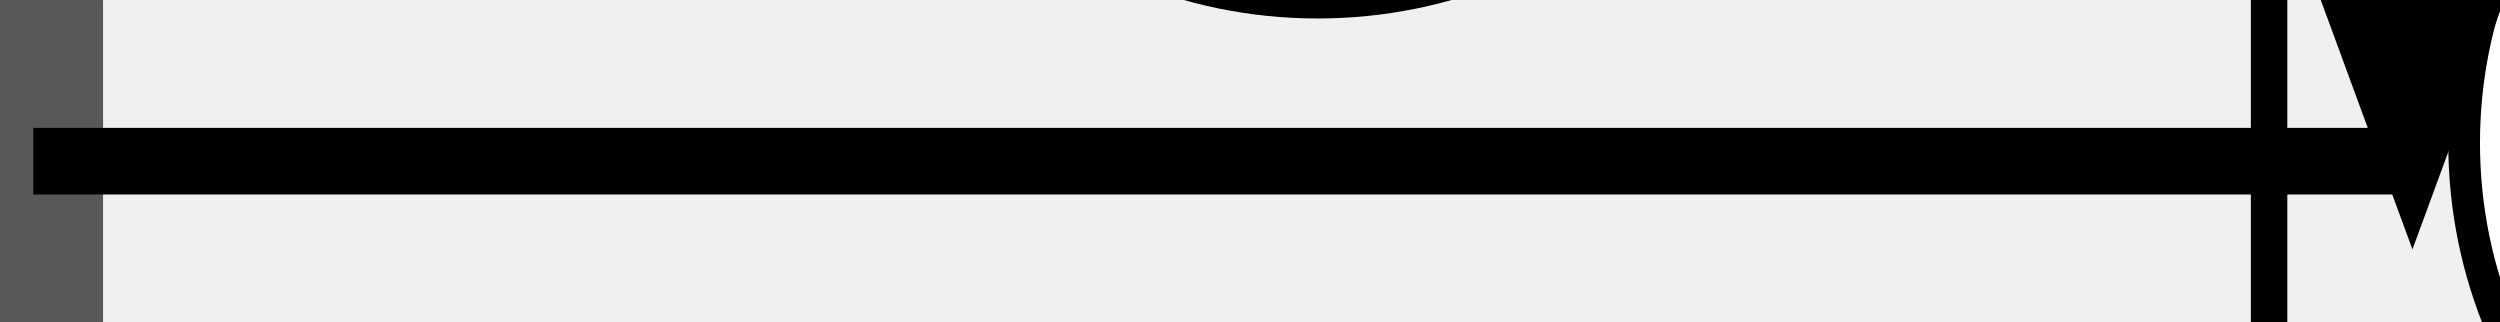
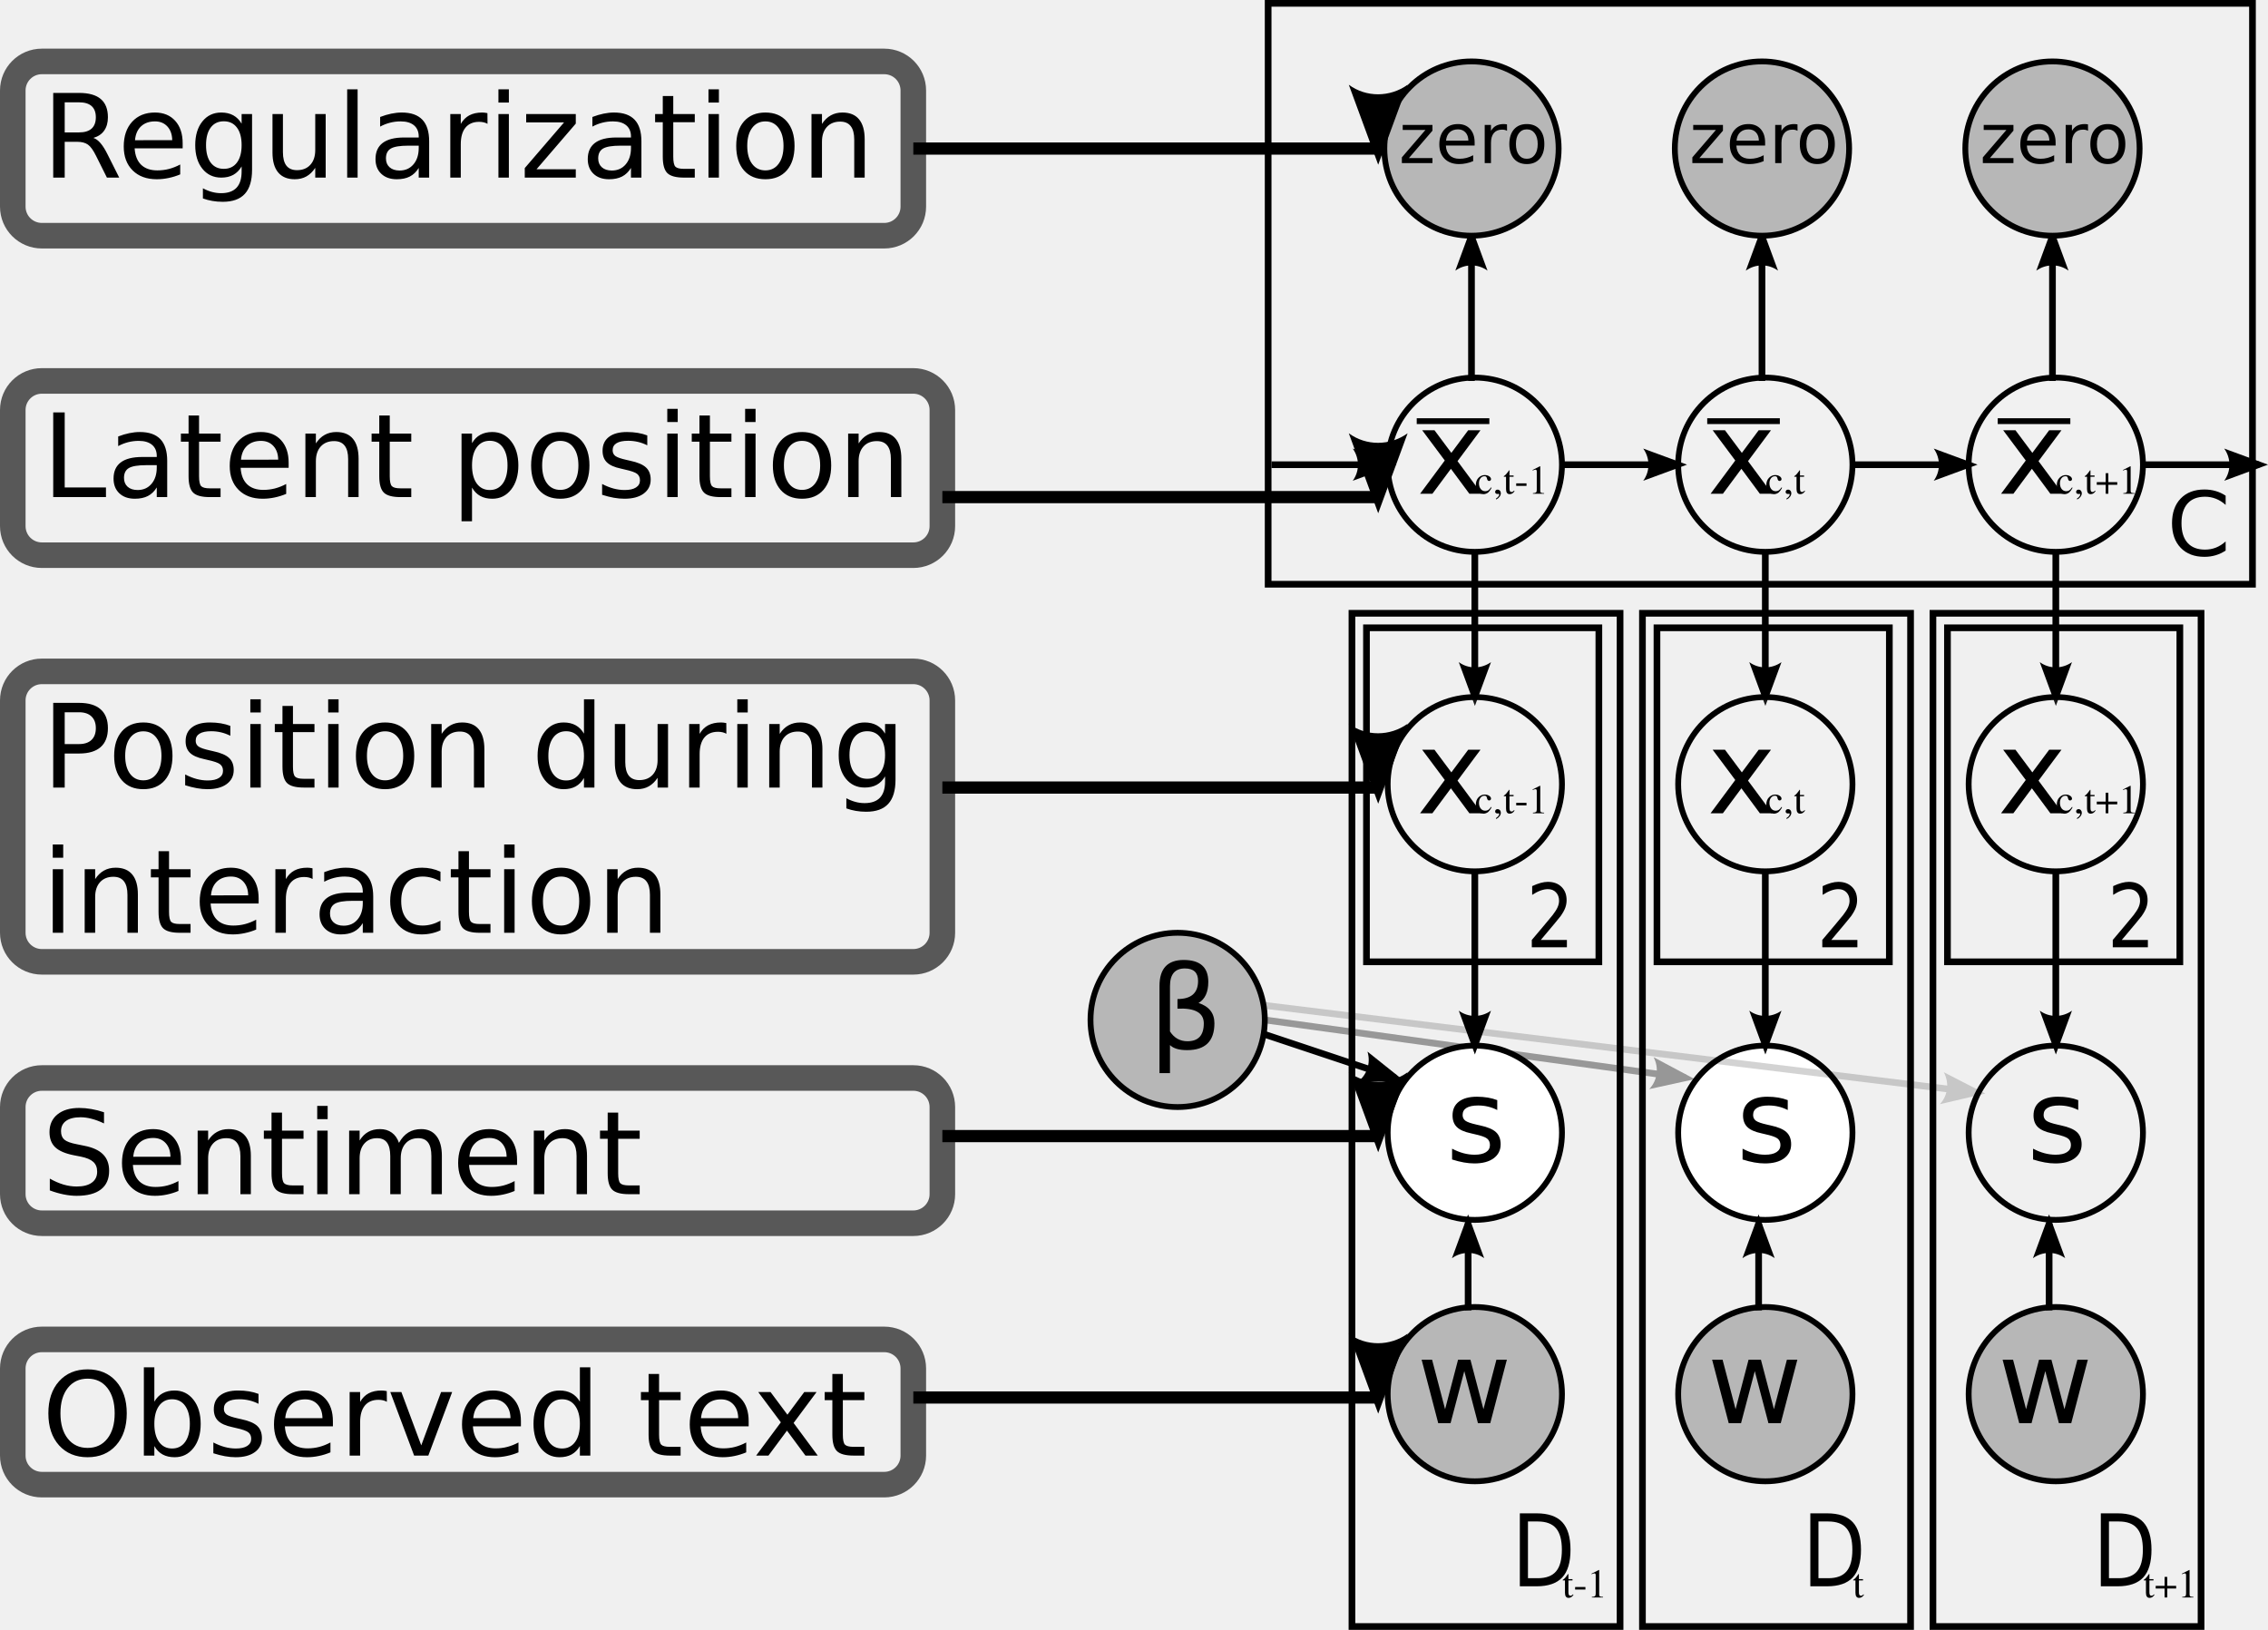
- <svg xmlns="http://www.w3.org/2000/svg" width="157.662" height="20.249" id="svg2" version="1.1">
+ <svg xmlns="http://www.w3.org/2000/svg" width="780.746" height="561.15" id="svg2" version="1.1">
  <defs id="defs4">
    <marker orient="auto" refY="0" refX="0" id="Arrow1Lend" style="overflow:visible">
      <path id="path3639" d="M 0,0 5,-5 -12.5,0 5,5 0,0 z" style="fill-rule:evenodd;stroke:#000000;stroke-width:1pt;marker-start:none" transform="matrix(-0.8,0,0,-0.8,-10,0)" />
    </marker>
    <marker orient="auto" refY="0" refX="0" id="Arrow2Mend" style="overflow:visible">
      <path id="path3663" style="font-size:12px;fill-rule:evenodd;stroke-width:0.625;stroke-linejoin:round" d="M 8.719,4.034 -2.207,0.016 8.719,-4.002 c -1.745,2.372 -1.735,5.617 -6e-7,8.035 z" transform="scale(-0.6,-0.6)" />
    </marker>
    <marker orient="auto" refY="0" refX="0" id="Arrow2Mend-9" style="overflow:visible">
      <path id="path3663-1" style="font-size:12px;fill-rule:evenodd;stroke-width:0.625;stroke-linejoin:round" d="M 8.719,4.034 -2.207,0.016 8.719,-4.002 c -1.745,2.372 -1.735,5.617 -6e-7,8.035 z" transform="scale(-0.6,-0.6)" />
    </marker>
    <marker orient="auto" refY="0" refX="0" id="Arrow2Mend-0" style="overflow:visible">
      <path id="path3663-0" style="font-size:12px;fill-rule:evenodd;stroke-width:0.625;stroke-linejoin:round" d="M 8.719,4.034 -2.207,0.016 8.719,-4.002 c -1.745,2.372 -1.735,5.617 -6e-7,8.035 z" transform="scale(-0.6,-0.6)" />
    </marker>
    <marker orient="auto" refY="0" refX="0" id="Arrow2Mend-3" style="overflow:visible">
      <path id="path3663-7" style="font-size:12px;fill-rule:evenodd;stroke-width:0.625;stroke-linejoin:round" d="M 8.719,4.034 -2.207,0.016 8.719,-4.002 c -1.745,2.372 -1.735,5.617 -6e-7,8.035 z" transform="scale(-0.6,-0.6)" />
    </marker>
    <marker orient="auto" refY="0" refX="0" id="Arrow2Mend-30" style="overflow:visible">
      <path id="path3663-00" style="font-size:12px;fill-rule:evenodd;stroke-width:0.625;stroke-linejoin:round" d="M 8.719,4.034 -2.207,0.016 8.719,-4.002 c -1.745,2.372 -1.735,5.617 -6e-7,8.035 z" transform="scale(-0.6,-0.6)" />
    </marker>
    <marker orient="auto" refY="0" refX="0" id="Arrow2Mend-7" style="overflow:visible">
      <path id="path3663-8" style="font-size:12px;fill-rule:evenodd;stroke-width:0.625;stroke-linejoin:round" d="M 8.719,4.034 -2.207,0.016 8.719,-4.002 c -1.745,2.372 -1.735,5.617 -6e-7,8.035 z" transform="scale(-0.6,-0.6)" />
    </marker>
    <marker orient="auto" refY="0" refX="0" id="Arrow2Mend-8" style="overflow:visible">
      <path id="path3663-12" style="font-size:12px;fill-rule:evenodd;stroke-width:0.625;stroke-linejoin:round" d="M 8.719,4.034 -2.207,0.016 8.719,-4.002 c -1.745,2.372 -1.735,5.617 -6e-7,8.035 z" transform="scale(-0.6,-0.6)" />
    </marker>
    <marker orient="auto" refY="0" refX="0" id="Arrow2Mend-5" style="overflow:visible">
      <path id="path3663-9" style="font-size:12px;fill-rule:evenodd;stroke-width:0.625;stroke-linejoin:round" d="M 8.719,4.034 -2.207,0.016 8.719,-4.002 c -1.745,2.372 -1.735,5.617 -6e-7,8.035 z" transform="scale(-0.6,-0.6)" />
    </marker>
    <marker orient="auto" refY="0" refX="0" id="Arrow2Mend-34" style="overflow:visible">
      <path id="path3663-73" style="font-size:12px;fill-rule:evenodd;stroke-width:0.625;stroke-linejoin:round" d="M 8.719,4.034 -2.207,0.016 8.719,-4.002 c -1.745,2.372 -1.735,5.617 -6e-7,8.035 z" transform="scale(-0.6,-0.6)" />
    </marker>
    <marker orient="auto" refY="0" refX="0" id="Arrow2Mend-1" style="overflow:visible">
      <path id="path3663-2" style="font-size:12px;fill-rule:evenodd;stroke-width:0.625;stroke-linejoin:round" d="M 8.719,4.034 -2.207,0.016 8.719,-4.002 c -1.745,2.372 -1.735,5.617 -6e-7,8.035 z" transform="scale(-0.6,-0.6)" />
    </marker>
    <marker orient="auto" refY="0" refX="0" id="Arrow2Mend-00" style="overflow:visible">
      <path id="path3663-6" style="font-size:12px;fill-rule:evenodd;stroke-width:0.625;stroke-linejoin:round" d="M 8.719,4.034 -2.207,0.016 8.719,-4.002 c -1.745,2.372 -1.735,5.617 -6e-7,8.035 z" transform="scale(-0.6,-0.6)" />
    </marker>
    <marker orient="auto" refY="0" refX="0" id="Arrow2Mend-14" style="overflow:visible">
      <path id="path3663-96" style="font-size:12px;fill-rule:evenodd;stroke-width:0.625;stroke-linejoin:round" d="M 8.719,4.034 -2.207,0.016 8.719,-4.002 c -1.745,2.372 -1.735,5.617 -6e-7,8.035 z" transform="scale(-0.6,-0.6)" />
    </marker>
    <marker orient="auto" refY="0" refX="0" id="Arrow2Mend-53" style="overflow:visible">
      <path id="path3663-25" style="font-size:12px;fill-rule:evenodd;stroke-width:0.625;stroke-linejoin:round" d="M 8.719,4.034 -2.207,0.016 8.719,-4.002 c -1.745,2.372 -1.735,5.617 -6e-7,8.035 z" transform="scale(-0.6,-0.6)" />
    </marker>
    <marker orient="auto" refY="0" refX="0" id="Arrow2Mend-54" style="overflow:visible">
      <path id="path3663-05" style="font-size:12px;fill-rule:evenodd;stroke-width:0.625;stroke-linejoin:round" d="M 8.719,4.034 -2.207,0.016 8.719,-4.002 c -1.745,2.372 -1.735,5.617 -6e-7,8.035 z" transform="scale(-0.6,-0.6)" />
    </marker>
    <marker orient="auto" refY="0" refX="0" id="Arrow2Mend-10" style="overflow:visible">
      <path id="path3663-85" style="font-size:12px;fill-rule:evenodd;stroke-width:0.625;stroke-linejoin:round" d="M 8.719,4.034 -2.207,0.016 8.719,-4.002 c -1.745,2.372 -1.735,5.617 -6e-7,8.035 z" transform="scale(-0.6,-0.6)" />
    </marker>
    <marker orient="auto" refY="0" refX="0" id="Arrow2Mend-6" style="overflow:visible">
      <path id="path3663-28" style="font-size:12px;fill-rule:evenodd;stroke-width:0.625;stroke-linejoin:round" d="M 8.719,4.034 -2.207,0.016 8.719,-4.002 c -1.745,2.372 -1.735,5.617 -6e-7,8.035 z" transform="scale(-0.6,-0.6)" />
    </marker>
    <marker orient="auto" refY="0" refX="0" id="Arrow2Mend-2" style="overflow:visible">
      <path id="path3663-4" style="font-size:12px;fill-rule:evenodd;stroke-width:0.625;stroke-linejoin:round" d="M 8.719,4.034 -2.207,0.016 8.719,-4.002 c -1.745,2.372 -1.735,5.617 -6e-7,8.035 z" transform="scale(-0.6,-0.6)" />
    </marker>
    <marker orient="auto" refY="0" refX="0" id="Arrow2Mend-28" style="overflow:visible">
      <path id="path3663-75" style="font-size:12px;fill-rule:evenodd;stroke-width:0.625;stroke-linejoin:round" d="M 8.719,4.034 -2.207,0.016 8.719,-4.002 c -1.745,2.372 -1.735,5.617 -6e-7,8.035 z" transform="scale(-0.6,-0.6)" />
    </marker>
    <marker orient="auto" refY="0" refX="0" id="Arrow2Mend-4" style="overflow:visible">
      <path id="path3663-20" style="font-size:12px;fill-rule:evenodd;stroke-width:0.625;stroke-linejoin:round" d="M 8.719,4.034 -2.207,0.016 8.719,-4.002 c -1.745,2.372 -1.735,5.617 -6e-7,8.035 z" transform="scale(-0.6,-0.6)" />
    </marker>
    <marker orient="auto" refY="0" refX="0" id="Arrow2Mend-4-2" style="overflow:visible">
      <path id="path3663-20-7" style="font-size:12px;fill-rule:evenodd;stroke-width:0.625;stroke-linejoin:round" d="M 8.719,4.034 -2.207,0.016 8.719,-4.002 c -1.745,2.372 -1.735,5.617 -6e-7,8.035 z" transform="scale(-0.6,-0.6)" />
    </marker>
    <marker orient="auto" refY="0" refX="0" id="Arrow2Mend-4-5" style="overflow:visible">
      <path id="path3663-20-2" style="font-size:12px;fill-rule:evenodd;stroke-width:0.625;stroke-linejoin:round" d="M 8.719,4.034 -2.207,0.016 8.719,-4.002 c -1.745,2.372 -1.735,5.617 -6e-7,8.035 z" transform="scale(-0.6,-0.6)" />
    </marker>
    <marker orient="auto" refY="0" refX="0" id="Arrow2Mend-4-1" style="overflow:visible">
      <path id="path3663-20-6" style="font-size:12px;fill-rule:evenodd;stroke-width:0.625;stroke-linejoin:round" d="M 8.719,4.034 -2.207,0.016 8.719,-4.002 c -1.745,2.372 -1.735,5.617 -6e-7,8.035 z" transform="scale(-0.6,-0.6)" />
    </marker>
    <marker orient="auto" refY="0" refX="0" id="Arrow2Mend-4-8" style="overflow:visible">
      <path id="path3663-20-9" style="font-size:12px;fill-rule:evenodd;stroke-width:0.625;stroke-linejoin:round" d="M 8.719,4.034 -2.207,0.016 8.719,-4.002 c -1.745,2.372 -1.735,5.617 -6e-7,8.035 z" transform="scale(-0.6,-0.6)" />
    </marker>
  </defs>
-   <g id="layer1" transform="translate(35.4,-383.3472)">
+   <g id="layer1" transform="translate(357.7,-2.362168)">
    <path transform="translate(100,230)" style="fill:#ffffff;fill-opacity:1;stroke:#000000;stroke-width:2;stroke-miterlimit:4;stroke-opacity:1;stroke-dasharray:none" id="path2826-6-0" d="m 180,162.362 c 0,16.569 -13.431,30 -30,30 -16.569,0 -30,-13.431 -30,-30 0,-16.569 13.431,-30 30,-30 16.569,0 30,13.431 30,30 z" />
    <path style="opacity:0.175;fill:none;stroke:#000000;stroke-width:2.3;stroke-linecap:butt;stroke-linejoin:miter;stroke-miterlimit:4;stroke-opacity:1;stroke-dasharray:none;stroke-dashoffset:0;marker-end:url(#Arrow2Mend)" d="m 77.7,348.512 245,30" id="path3631-6-44-14-4-6-7-6-5" />
    <path style="opacity:0.372;fill:none;stroke:#000000;stroke-width:2.3;stroke-linecap:butt;stroke-linejoin:miter;stroke-miterlimit:4;stroke-opacity:0.99;stroke-dasharray:none;stroke-dashoffset:0;marker-end:url(#Arrow2Mend)" d="m 77.7,353.512 145,20" id="path3631-6-44-14-4-6-7-6" />
    <path style="fill:#ffffff;fill-opacity:0.1;stroke:#000000;stroke-width:2;stroke-miterlimit:4;stroke-opacity:1;stroke-dasharray:none" id="path2826" d="m 180,162.362 c 0,16.569 -13.431,30 -30,30 -16.569,0 -30,-13.431 -30,-30 0,-16.569 13.431,-30 30,-30 16.569,0 30,13.431 30,30 z" />
    <path transform="translate(100,0)" style="fill:#ffffff;fill-opacity:0.1;stroke:#000000;stroke-width:2;stroke-miterlimit:4;stroke-opacity:1;stroke-dasharray:none" id="path2826-2" d="m 180,162.362 c 0,16.569 -13.431,30 -30,30 -16.569,0 -30,-13.431 -30,-30 0,-16.569 13.431,-30 30,-30 16.569,0 30,13.431 30,30 z" />
    <path transform="translate(200,0)" style="fill:#ffffff;fill-opacity:0.1;stroke:#000000;stroke-width:2;stroke-miterlimit:4;stroke-opacity:1;stroke-dasharray:none" id="path2826-1" d="m 180,162.362 c 0,16.569 -13.431,30 -30,30 -16.569,0 -30,-13.431 -30,-30 0,-16.569 13.431,-30 30,-30 16.569,0 30,13.431 30,30 z" />
    <path style="fill:none;stroke:#000000;stroke-width:2.3;stroke-linecap:butt;stroke-linejoin:miter;stroke-miterlimit:4;stroke-opacity:1;stroke-dasharray:none;marker-end:url(#Arrow2Mend)" d="m 180,162.362 40,0" id="path3631" />
    <path style="fill:none;stroke:#000000;stroke-width:2.3;stroke-linecap:butt;stroke-linejoin:miter;stroke-miterlimit:4;stroke-opacity:1;stroke-dasharray:none;marker-end:url(#Arrow2Mend)" d="m 280,162.362 40,0" id="path3631-8" />
    <path style="fill:none;stroke:#000000;stroke-width:2.3;stroke-linecap:butt;stroke-linejoin:miter;stroke-miterlimit:4;stroke-opacity:1;stroke-dasharray:none;marker-end:url(#Arrow2Mend)" d="m 150,192.362 0,50" id="path3631-6" />
    <path style="fill:none;stroke:#000000;stroke-width:2.3;stroke-linecap:butt;stroke-linejoin:miter;stroke-miterlimit:4;stroke-opacity:1;stroke-dasharray:none;marker-end:url(#Arrow2Mend)" d="m 250,192.362 0,50" id="path3631-6-4" />
    <path style="fill:none;stroke:#000000;stroke-width:2.3;stroke-linecap:butt;stroke-linejoin:miter;stroke-miterlimit:4;stroke-opacity:1;stroke-dasharray:none;marker-end:url(#Arrow2Mend)" d="m 350,192.362 0,50" id="path3631-6-2" />
    <path style="fill:none;stroke:#000000;stroke-width:2.3;stroke-linecap:butt;stroke-linejoin:miter;stroke-miterlimit:4;stroke-opacity:1;stroke-dasharray:none;marker-end:url(#Arrow2Mend)" d="m 380,162.362 40,0" id="path3631-8-6" />
    <rect style="fill:#ffffff;fill-opacity:0;stroke:#000000;stroke-width:2.3;stroke-miterlimit:4;stroke-opacity:1;stroke-dasharray:none" id="rect4620" width="92.3" height="348.85" x="107.7" y="213.512" />
    <path style="fill:none;stroke:#000000;stroke-width:2.3;stroke-linecap:butt;stroke-linejoin:miter;stroke-miterlimit:4;stroke-opacity:1;stroke-dasharray:none;marker-end:url(#Arrow2Mend)" d="m 80,162.362 40,0" id="path3631-8-6-9" />
    <path transform="translate(0,230)" style="fill:#ffffff;fill-opacity:0.991;stroke:#000000;stroke-width:2;stroke-miterlimit:4;stroke-opacity:1;stroke-dasharray:none" id="path2826-6" d="m 180,162.362 c 0,16.569 -13.431,30 -30,30 -16.569,0 -30,-13.431 -30,-30 0,-16.569 13.431,-30 30,-30 16.569,0 30,13.431 30,30 z" />
    <rect style="fill:#ffffff;fill-opacity:0;stroke:#000000;stroke-width:2.3;stroke-miterlimit:4;stroke-opacity:1;stroke-dasharray:none" id="rect4620-04" width="338.85" height="200" x="78.85" y="3.512" ry="0" />
    <path transform="translate(0,110)" style="fill:#ffffff;fill-opacity:0.1;stroke:#000000;stroke-width:2;stroke-miterlimit:4;stroke-opacity:1;stroke-dasharray:none" id="path2826-3" d="m 180,162.362 c 0,16.569 -13.431,30 -30,30 -16.569,0 -30,-13.431 -30,-30 0,-16.569 13.431,-30 30,-30 16.569,0 30,13.431 30,30 z" />
    <path transform="translate(100,110)" style="fill:#ffffff;fill-opacity:0.1;stroke:#000000;stroke-width:2;stroke-miterlimit:4;stroke-opacity:1;stroke-dasharray:none" id="path2826-3-0" d="m 180,162.362 c 0,16.569 -13.431,30 -30,30 -16.569,0 -30,-13.431 -30,-30 0,-16.569 13.431,-30 30,-30 16.569,0 30,13.431 30,30 z" />
    <path transform="translate(200,110)" style="fill:#ffffff;fill-opacity:0.1;stroke:#000000;stroke-width:2;stroke-miterlimit:4;stroke-opacity:1;stroke-dasharray:none" id="path2826-3-0-9" d="m 180,162.362 c 0,16.569 -13.431,30 -30,30 -16.569,0 -30,-13.431 -30,-30 0,-16.569 13.431,-30 30,-30 16.569,0 30,13.431 30,30 z" />
    <path style="fill:none;stroke:#000000;stroke-width:2.3;stroke-linecap:butt;stroke-linejoin:miter;stroke-miterlimit:4;stroke-opacity:1;stroke-dasharray:none;marker-end:url(#Arrow2Mend)" d="m 150,302.362 0,60" id="path3631-6-44" />
    <rect style="fill:#ffffff;fill-opacity:0;stroke:#000000;stroke-width:2.3;stroke-miterlimit:4;stroke-opacity:1;stroke-dasharray:none" id="rect4620-1" width="92.3" height="348.85" x="207.7" y="213.512" />
    <rect style="fill:#ffffff;fill-opacity:0;stroke:#000000;stroke-width:2.3;stroke-miterlimit:4;stroke-opacity:1;stroke-dasharray:none" id="rect4620-7" width="92.3" height="348.85" x="307.7" y="213.512" />
    <path transform="translate(200,230)" style="fill:#ffffff;fill-opacity:0;stroke:#000000;stroke-width:2;stroke-miterlimit:4;stroke-opacity:1;stroke-dasharray:none" id="path2826-6-5" d="m 180,162.362 c 0,16.569 -13.431,30 -30,30 -16.569,0 -30,-13.431 -30,-30 0,-16.569 13.431,-30 30,-30 16.569,0 30,13.431 30,30 z" />
    <path style="fill:none;stroke:#000000;stroke-width:2.3;stroke-linecap:butt;stroke-linejoin:miter;stroke-miterlimit:4;stroke-opacity:1;stroke-dasharray:none;marker-end:url(#Arrow2Mend)" d="m 250,302.362 0,60" id="path3631-6-44-1" />
    <path style="fill:none;stroke:#000000;stroke-width:2.3;stroke-linecap:butt;stroke-linejoin:miter;stroke-miterlimit:4;stroke-opacity:1;stroke-dasharray:none;marker-end:url(#Arrow2Mend)" d="m 350,302.362 0,60" id="path3631-6-44-14" />
    <text xml:space="preserve" style="font-size:40px;font-style:normal;font-weight:normal;fill:#000000;fill-opacity:1;stroke:none;font-family:Bitstream Vera Sans" x="130" y="172.362" id="text5026">
      <tspan id="tspan5028" x="130" y="172.362">x</tspan>
    </text>
    <text xml:space="preserve" style="font-size:14px;font-style:normal;font-variant:normal;font-weight:normal;font-stretch:normal;text-align:start;line-height:100%;writing-mode:lr-tb;text-anchor:start;fill:#000000;fill-opacity:1;stroke:none;font-family:FreeSerif;-inkscape-font-specification:FreeSerif" x="150" y="172.362" id="text5044">
      <tspan id="tspan5046" x="150" y="172.362">c,t-1</tspan>
    </text>
    <text xml:space="preserve" style="font-size:40px;font-style:normal;font-weight:normal;fill:#000000;fill-opacity:1;stroke:none;font-family:Bitstream Vera Sans" x="230" y="172.362" id="text5026-7">
      <tspan id="tspan5028-7" x="230" y="172.362">x</tspan>
    </text>
    <text xml:space="preserve" style="font-size:14px;font-style:normal;font-variant:normal;font-weight:normal;font-stretch:normal;text-align:start;line-height:100%;writing-mode:lr-tb;text-anchor:start;fill:#000000;fill-opacity:1;stroke:none;font-family:FreeSerif;-inkscape-font-specification:FreeSerif" x="250" y="172.362" id="text5044-4">
      <tspan id="tspan5046-6" x="250" y="172.362">c,t</tspan>
    </text>
    <text xml:space="preserve" style="font-size:40px;font-style:normal;font-weight:normal;fill:#000000;fill-opacity:1;stroke:none;font-family:Bitstream Vera Sans" x="330" y="172.362" id="text5026-5">
      <tspan id="tspan5028-4" x="330" y="172.362">x</tspan>
    </text>
    <text xml:space="preserve" style="font-size:14px;font-style:normal;font-variant:normal;font-weight:normal;font-stretch:normal;text-align:start;line-height:100%;writing-mode:lr-tb;text-anchor:start;fill:#000000;fill-opacity:1;stroke:none;font-family:FreeSerif;-inkscape-font-specification:FreeSerif" x="350" y="172.362" id="text5044-2">
      <tspan id="tspan5046-1" x="350" y="172.362">c,t+1</tspan>
    </text>
    <text xml:space="preserve" style="font-size:40px;font-style:normal;font-weight:normal;fill:#000000;fill-opacity:1;stroke:none;font-family:Bitstream Vera Sans" x="130" y="282.362" id="text5026-1">
      <tspan id="tspan5028-6" x="130" y="282.362">x</tspan>
    </text>
    <text xml:space="preserve" style="font-size:14px;font-style:normal;font-variant:normal;font-weight:normal;font-stretch:normal;text-align:start;line-height:100%;writing-mode:lr-tb;text-anchor:start;fill:#000000;fill-opacity:1;stroke:none;font-family:FreeSerif;-inkscape-font-specification:FreeSerif" x="150" y="282.362" id="text5044-7">
      <tspan id="tspan5046-8" x="150" y="282.362">c,t-1</tspan>
    </text>
    <text xml:space="preserve" style="font-size:40px;font-style:normal;font-weight:normal;fill:#000000;fill-opacity:1;stroke:none;font-family:Bitstream Vera Sans" x="230" y="282.362" id="text5026-74">
      <tspan id="tspan5028-77" x="230" y="282.362">x</tspan>
    </text>
    <text xml:space="preserve" style="font-size:14px;font-style:normal;font-variant:normal;font-weight:normal;font-stretch:normal;text-align:start;line-height:100%;writing-mode:lr-tb;text-anchor:start;fill:#000000;fill-opacity:1;stroke:none;font-family:FreeSerif;-inkscape-font-specification:FreeSerif" x="250" y="282.362" id="text5044-1">
      <tspan id="tspan5046-82" x="250" y="282.362">c,t</tspan>
    </text>
    <text xml:space="preserve" style="font-size:40px;font-style:normal;font-weight:normal;fill:#000000;fill-opacity:1;stroke:none;font-family:Bitstream Vera Sans" x="330" y="282.362" id="text5026-2">
      <tspan id="tspan5028-8" x="330" y="282.362">x</tspan>
    </text>
    <text xml:space="preserve" style="font-size:14px;font-style:normal;font-variant:normal;font-weight:normal;font-stretch:normal;text-align:start;line-height:100%;writing-mode:lr-tb;text-anchor:start;fill:#000000;fill-opacity:1;stroke:none;font-family:FreeSerif;-inkscape-font-specification:FreeSerif" x="350" y="282.362" id="text5044-8">
      <tspan id="tspan5046-9" x="350" y="282.362">c,t+1</tspan>
    </text>
    <path style="fill:none;stroke:#000000;stroke-width:2;stroke-linecap:butt;stroke-linejoin:miter;stroke-miterlimit:4;stroke-opacity:1;stroke-dasharray:none" d="m 230,147.362 25,0" id="path5198-0" />
    <path style="fill:none;stroke:#000000;stroke-width:2;stroke-linecap:butt;stroke-linejoin:miter;stroke-miterlimit:4;stroke-opacity:1;stroke-dasharray:none" d="m 330,147.362 25,0" id="path5198-0-9" />
    <path style="fill:none;stroke:#000000;stroke-width:2;stroke-linecap:butt;stroke-linejoin:miter;stroke-miterlimit:4;stroke-opacity:1;stroke-dasharray:none" d="m 130,147.362 25,0" id="path5198-0-95" />
    <text xml:space="preserve" style="font-size:31.028px;font-style:normal;font-weight:normal;fill:#000000;fill-opacity:1;stroke:none;font-family:Bitstream Vera Sans" x="383.522" y="196.023" id="text5253" transform="scale(1.012284,0.9878655)">
      <tspan id="tspan5255" x="383.522" y="196.023">C</tspan>
    </text>
    <text xml:space="preserve" style="font-size:31.316px;font-style:normal;font-weight:normal;fill:#000000;fill-opacity:1;stroke:none;font-family:Bitstream Vera Sans" x="399.084" y="498.505" id="text5257-9" transform="scale(0.9088317,1.100314)">
      <tspan id="tspan5259-6" x="399.084" y="498.505">D</tspan>
    </text>
    <text xml:space="preserve" style="font-size:14px;font-style:normal;font-variant:normal;font-weight:normal;font-stretch:normal;text-align:start;line-height:100%;writing-mode:lr-tb;text-anchor:start;fill:#000000;fill-opacity:1;stroke:none;font-family:FreeSerif;-inkscape-font-specification:FreeSerif" x="180" y="552.362" id="text5044-7-8">
      <tspan id="tspan5358" x="180" y="552.362">t-1</tspan>
    </text>
    <text xml:space="preserve" style="font-size:14px;font-style:normal;font-variant:normal;font-weight:normal;font-stretch:normal;text-align:start;line-height:100%;writing-mode:lr-tb;text-anchor:start;fill:#000000;fill-opacity:1;stroke:none;font-family:FreeSerif;-inkscape-font-specification:FreeSerif" x="280" y="552.362" id="text5044-7-8-6">
      <tspan y="552.362" x="280" id="tspan5358-4">t</tspan>
    </text>
    <text xml:space="preserve" style="font-size:14px;font-style:normal;font-variant:normal;font-weight:normal;font-stretch:normal;text-align:start;line-height:100%;writing-mode:lr-tb;text-anchor:start;fill:#000000;fill-opacity:1;stroke:none;font-family:FreeSerif;-inkscape-font-specification:FreeSerif" x="380" y="552.362" id="text5044-7-8-0">
      <tspan y="552.362" x="380" id="tspan5358-1">t+1</tspan>
    </text>
    <path transform="translate(0,320)" style="fill:#b7b7b7;fill-opacity:1;stroke:#000000;stroke-width:2;stroke-miterlimit:4;stroke-opacity:1;stroke-dasharray:none" id="path2826-6-06" d="m 180,162.362 c 0,16.569 -13.431,30 -30,30 -16.569,0 -30,-13.431 -30,-30 0,-16.569 13.431,-30 30,-30 16.569,0 30,13.431 30,30 z" />
    <path transform="translate(100,320)" style="fill:#b7b7b7;fill-opacity:1;stroke:#000000;stroke-width:2;stroke-miterlimit:4;stroke-opacity:1;stroke-dasharray:none" id="path2826-6-6" d="m 180,162.362 c 0,16.569 -13.431,30 -30,30 -16.569,0 -30,-13.431 -30,-30 0,-16.569 13.431,-30 30,-30 16.569,0 30,13.431 30,30 z" />
    <path transform="translate(200,320)" style="fill:#b7b7b7;fill-opacity:1;stroke:#000000;stroke-width:2;stroke-miterlimit:4;stroke-opacity:1;stroke-dasharray:none" id="path2826-6-04" d="m 180,162.362 c 0,16.569 -13.431,30 -30,30 -16.569,0 -30,-13.431 -30,-30 0,-16.569 13.431,-30 30,-30 16.569,0 30,13.431 30,30 z" />
    <path style="fill:none;stroke:#000000;stroke-width:2.3;stroke-linecap:butt;stroke-linejoin:miter;stroke-miterlimit:4;stroke-opacity:1;stroke-dasharray:none;stroke-dashoffset:0;marker-end:url(#Arrow2Mend)" d="m 147.7,453.512 0,-30" id="path3631-6-44-14-4" />
    <path style="fill:none;stroke:#000000;stroke-width:2.3;stroke-linecap:butt;stroke-linejoin:miter;stroke-miterlimit:4;stroke-opacity:1;stroke-dasharray:none;stroke-dashoffset:0;marker-end:url(#Arrow2Mend)" d="m 347.7,453.512 0,-30" id="path3631-6-44-14-4-6" />
    <path style="fill:none;stroke:#000000;stroke-width:2.3;stroke-linecap:butt;stroke-linejoin:miter;stroke-miterlimit:4;stroke-opacity:1;stroke-dasharray:none;stroke-dashoffset:0;marker-end:url(#Arrow2Mend)" d="m 247.7,453.512 0,-30" id="path3631-6-44-14-4-62" />
    <text xml:space="preserve" style="font-size:40px;font-style:normal;font-weight:normal;fill:#000000;fill-opacity:1;stroke:none;font-family:Bitstream Vera Sans" x="330" y="492.362" id="text5026-2-5">
      <tspan id="tspan5028-8-5" x="330" y="492.362">w</tspan>
    </text>
    <text xml:space="preserve" style="font-size:40px;font-style:normal;font-weight:normal;fill:#000000;fill-opacity:1;stroke:none;font-family:Bitstream Vera Sans" x="340" y="402.362" id="text5026-2-1">
      <tspan id="tspan5028-8-53" x="340" y="402.362">s</tspan>
    </text>
    <text xml:space="preserve" style="font-size:40px;font-style:normal;font-weight:normal;fill:#000000;fill-opacity:1;stroke:none;font-family:Bitstream Vera Sans" x="240" y="402.362" id="text5026-2-1-6">
      <tspan id="tspan5028-8-53-6" x="240" y="402.362">s</tspan>
    </text>
    <text xml:space="preserve" style="font-size:40px;font-style:normal;font-weight:normal;fill:#000000;fill-opacity:1;stroke:none;font-family:Bitstream Vera Sans" x="140" y="402.362" id="text5026-2-1-5">
      <tspan id="tspan5028-8-53-2" x="140" y="402.362">s</tspan>
    </text>
    <text xml:space="preserve" style="font-size:40px;font-style:normal;font-weight:normal;fill:#000000;fill-opacity:1;stroke:none;font-family:Bitstream Vera Sans" x="230" y="492.362" id="text5026-2-5-9">
      <tspan id="tspan5028-8-5-0" x="230" y="492.362">w</tspan>
    </text>
    <text xml:space="preserve" style="font-size:40px;font-style:normal;font-weight:normal;fill:#000000;fill-opacity:1;stroke:none;font-family:Bitstream Vera Sans" x="130" y="492.362" id="text5026-2-5-6">
      <tspan id="tspan5028-8-5-3" x="130" y="492.362">w</tspan>
    </text>
    <path style="fill:none;stroke:#000000;stroke-width:2.3;stroke-linecap:butt;stroke-linejoin:miter;stroke-miterlimit:4;stroke-opacity:1;stroke-dasharray:none;marker-end:url(#Arrow2Mend)" d="m 148.85,133.512 0,-50" id="path3631-6-9" />
    <path style="fill:none;stroke:#000000;stroke-width:2.3;stroke-linecap:butt;stroke-linejoin:miter;stroke-miterlimit:4;stroke-opacity:1;stroke-dasharray:none;marker-end:url(#Arrow2Mend)" d="m 248.85,133.512 0,-50" id="path3631-6-9-0" />
    <path style="fill:none;stroke:#000000;stroke-width:2.3;stroke-linecap:butt;stroke-linejoin:miter;stroke-miterlimit:4;stroke-opacity:1;stroke-dasharray:none;marker-end:url(#Arrow2Mend)" d="m 348.85,133.512 0,-50" id="path3631-6-9-4" />
    <path transform="translate(198.85,-108.85)" style="fill:#b7b7b7;fill-opacity:1;stroke:#000000;stroke-width:2;stroke-miterlimit:4;stroke-opacity:1;stroke-dasharray:none" id="path2826-6-5-2" d="m 180,162.362 c 0,16.569 -13.431,30 -30,30 -16.569,0 -30,-13.431 -30,-30 0,-16.569 13.431,-30 30,-30 16.569,0 30,13.431 30,30 z" />
    <path transform="translate(98.85,-108.85)" style="fill:#b7b7b7;fill-opacity:1;stroke:#000000;stroke-width:2;stroke-miterlimit:4;stroke-opacity:1;stroke-dasharray:none" id="path2826-6-5-25" d="m 180,162.362 c 0,16.569 -13.431,30 -30,30 -16.569,0 -30,-13.431 -30,-30 0,-16.569 13.431,-30 30,-30 16.569,0 30,13.431 30,30 z" />
    <path transform="translate(-1.15,-108.85)" style="fill:#b7b7b7;fill-opacity:1;stroke:#000000;stroke-width:2;stroke-miterlimit:4;stroke-opacity:1;stroke-dasharray:none" id="path2826-6-5-5" d="m 180,162.362 c 0,16.569 -13.431,30 -30,30 -16.569,0 -30,-13.431 -30,-30 0,-16.569 13.431,-30 30,-30 16.569,0 30,13.431 30,30 z" />
    <text xml:space="preserve" style="font-size:40px;font-style:normal;font-weight:normal;text-align:start;line-height:125%;writing-mode:lr-tb;text-anchor:start;fill:#000000;fill-opacity:1;stroke:none;font-family:Bitstream Vera Sans" x="223.85" y="58.512" id="text5026-7-2">
      <tspan id="tspan3148" style="font-size:24px" x="223.85" y="58.512">zero</tspan>
    </text>
    <text xml:space="preserve" style="font-size:40px;font-style:normal;font-weight:normal;text-align:start;line-height:125%;writing-mode:lr-tb;text-anchor:start;fill:#000000;fill-opacity:1;stroke:none;font-family:Bitstream Vera Sans" x="123.85" y="58.512" id="text5026-7-2-6">
      <tspan id="tspan3148-3" style="font-size:24px" x="123.85" y="58.512">zero</tspan>
    </text>
    <text xml:space="preserve" style="font-size:40px;font-style:normal;font-weight:normal;text-align:start;line-height:125%;writing-mode:lr-tb;text-anchor:start;fill:#000000;fill-opacity:1;stroke:none;font-family:Bitstream Vera Sans" x="323.85" y="58.512" id="text5026-7-2-7">
      <tspan id="tspan3148-6" style="font-size:24px" x="323.85" y="58.512">zero</tspan>
    </text>
    <rect style="fill:#ffffff;fill-opacity:0;stroke:#000000;stroke-width:2.3;stroke-miterlimit:4;stroke-opacity:1;stroke-dasharray:none" id="rect4620-11" width="80" height="115" x="112.7" y="218.512" />
    <text xml:space="preserve" style="font-size:28.163px;font-style:normal;font-weight:normal;text-align:start;line-height:125%;writing-mode:lr-tb;text-anchor:start;fill:#000000;fill-opacity:1;stroke:none;font-family:Bitstream Vera Sans" x="180.874" y="304.584" id="text5253-7" transform="scale(0.9271632,1.078559)">
      <tspan id="tspan6582" x="180.874" y="304.584">2</tspan>
    </text>
    <rect style="fill:#ffffff;fill-opacity:0;stroke:#000000;stroke-width:2.3;stroke-miterlimit:4;stroke-opacity:1;stroke-dasharray:none" id="rect4620-11-8" width="80" height="115" x="212.7" y="218.512" />
    <rect style="fill:#ffffff;fill-opacity:0;stroke:#000000;stroke-width:2.3;stroke-miterlimit:4;stroke-opacity:1;stroke-dasharray:none" id="rect4620-11-1" width="80" height="115" x="312.7" y="218.512" />
    <text xml:space="preserve" style="font-size:28.163px;font-style:normal;font-weight:normal;text-align:start;line-height:125%;writing-mode:lr-tb;text-anchor:start;fill:#000000;fill-opacity:1;stroke:none;font-family:Bitstream Vera Sans" x="288.73" y="304.584" id="text5253-7-3" transform="scale(0.9271632,1.078559)">
      <tspan id="tspan6582-7" x="288.73" y="304.584">2</tspan>
    </text>
    <text xml:space="preserve" style="font-size:28.163px;font-style:normal;font-weight:normal;text-align:start;line-height:125%;writing-mode:lr-tb;text-anchor:start;fill:#000000;fill-opacity:1;stroke:none;font-family:Bitstream Vera Sans" x="396.586" y="304.584" id="text5253-7-0" transform="scale(0.9271632,1.078559)">
      <tspan id="tspan6582-9" x="396.586" y="304.584">2</tspan>
    </text>
    <text xml:space="preserve" style="font-size:31.316px;font-style:normal;font-weight:normal;fill:#000000;fill-opacity:1;stroke:none;font-family:Bitstream Vera Sans" x="289.052" y="498.505" id="text5257-9-3" transform="scale(0.9088317,1.100314)">
      <tspan id="tspan5259-6-7" x="289.052" y="498.505">D</tspan>
    </text>
    <text xml:space="preserve" style="font-size:31.316px;font-style:normal;font-weight:normal;fill:#000000;fill-opacity:1;stroke:none;font-family:Bitstream Vera Sans" x="179.021" y="498.505" id="text5257-9-7" transform="scale(0.9088317,1.100314)">
      <tspan id="tspan5259-6-2" x="179.021" y="498.505">D</tspan>
    </text>
    <g id="g7656" transform="translate(10.37639,49.93808)">
      <path d="m 180,162.362 c 0,16.569 -13.431,30 -30,30 -16.569,0 -30,-13.431 -30,-30 0,-16.569 13.431,-30 30,-30 16.569,0 30,13.431 30,30 z" id="path2826-6-69" style="fill:#b7b7b7;fill-opacity:1;stroke:#000000;stroke-width:2;stroke-miterlimit:4;stroke-opacity:1;stroke-dasharray:none" transform="translate(-112.6764,141.2119)" />
      <text id="text5026-1-7" y="313.574" x="27.324" style="font-size:40px;font-style:normal;font-weight:normal;text-align:start;line-height:125%;writing-mode:lr-tb;text-anchor:start;fill:#000000;fill-opacity:1;stroke:none;font-family:Bitstream Vera Sans" xml:space="preserve">
        <tspan y="313.574" x="27.324" id="tspan6755">β</tspan>
      </text>
    </g>
    <path style="fill:none;stroke:#000000;stroke-width:2.3;stroke-linecap:butt;stroke-linejoin:miter;stroke-miterlimit:4;stroke-opacity:1;stroke-dasharray:none;stroke-dashoffset:0;marker-end:url(#Arrow2Mend)" d="m 77.7,358.512 45,15" id="path3631-6-44-14-4-6-7" />
    <text xml:space="preserve" style="font-size:40px;font-style:normal;font-weight:normal;fill:#000000;fill-opacity:1;stroke:none;font-family:Bitstream Vera Sans" x="-343.3" y="173.512" id="text3036">
      <tspan id="tspan3038" x="-343.3" y="173.512">Latent position</tspan>
      <tspan x="-343.3" y="223.512" id="tspan3040" />
      <tspan x="-343.3" y="273.512" id="tspan3042">Position during</tspan>
      <tspan x="-343.3" y="323.512" id="tspan3048">interaction</tspan>
      <tspan x="-343.3" y="373.512" id="tspan3050" />
      <tspan x="-343.3" y="423.512" id="tspan3044" />
      <tspan x="-343.3" y="473.512" id="tspan3046" />
    </text>
    <text xml:space="preserve" style="font-size:40px;font-style:normal;font-weight:normal;fill:#000000;fill-opacity:1;stroke:none;font-family:Bitstream Vera Sans" x="-343.3" y="413.512" id="text3052">
      <tspan id="tspan3054" x="-343.3" y="413.512">Sentiment</tspan>
    </text>
    <text xml:space="preserve" style="font-size:40px;font-style:normal;font-weight:normal;fill:#000000;fill-opacity:1;stroke:none;font-family:Bitstream Vera Sans" x="-343.3" y="503.512" id="text3056">
      <tspan id="tspan3058" x="-343.3" y="503.512">Observed text</tspan>
    </text>
    <text xml:space="preserve" style="font-size:40px;font-style:normal;font-weight:normal;fill:#000000;fill-opacity:1;stroke:none;font-family:Bitstream Vera Sans" x="-343.3" y="63.512" id="text3060">
      <tspan id="tspan3062" x="-343.3" y="63.512">Regularization</tspan>
    </text>
    <path style="fill:none;stroke:#000000;stroke-width:4.2;stroke-linecap:butt;stroke-linejoin:miter;stroke-miterlimit:4;stroke-opacity:1;stroke-dasharray:none;marker-end:url(#Arrow2Mend-4)" d="m 100,51.15 -160,0 160,0 z" transform="translate(16.7,2.362168)" id="path3064" />
    <path style="fill:none;stroke:#000000;stroke-width:4.2;stroke-linecap:butt;stroke-linejoin:miter;stroke-miterlimit:4;stroke-opacity:1;stroke-dasharray:none;marker-end:url(#Arrow2Mend-4)" d="m 116.7,173.512 -150,0 150,0 z" id="path3064-4" />
    <path style="fill:none;stroke:#000000;stroke-width:4.2;stroke-linecap:butt;stroke-linejoin:miter;stroke-miterlimit:4;stroke-opacity:1;stroke-dasharray:none;marker-end:url(#Arrow2Mend-4)" d="m 116.7,273.512 -150,0 150,0 z" id="path3064-4-4" />
    <path style="fill:none;stroke:#000000;stroke-width:4.2;stroke-linecap:butt;stroke-linejoin:miter;stroke-miterlimit:4;stroke-opacity:1;stroke-dasharray:none;marker-end:url(#Arrow2Mend-4)" d="m 116.7,393.512 -150,0 150,0 z" id="path3064-4-9" />
    <path style="fill:none;stroke:#000000;stroke-width:4.2;stroke-linecap:butt;stroke-linejoin:miter;stroke-miterlimit:4;stroke-opacity:1;stroke-dasharray:none;marker-end:url(#Arrow2Mend-4)" d="m 116.7,483.512 -160,0 160,0 z" id="path3064-4-3" />
    <rect style="opacity:0.631;fill:none;stroke:#000000;stroke-width:8.8;stroke-miterlimit:4;stroke-opacity:1;stroke-dasharray:none;stroke-dashoffset:0" id="rect4308" width="310" height="60" x="-370" y="21.15" transform="translate(16.7,2.362168)" ry="10" />
    <rect style="opacity:0.631;fill:none;stroke:#000000;stroke-width:8.8;stroke-miterlimit:4;stroke-opacity:1;stroke-dasharray:none;stroke-dashoffset:0" id="rect4308-6" width="320" height="60" x="-353.3" y="133.512" ry="10" />
    <rect style="opacity:0.631;fill:none;stroke:#000000;stroke-width:8.8;stroke-miterlimit:4;stroke-opacity:1;stroke-dasharray:none;stroke-dashoffset:0" id="rect4308-4" width="320" height="100" x="-353.3" y="233.512" ry="10" />
    <rect style="opacity:0.631;fill:none;stroke:#000000;stroke-width:8.8;stroke-miterlimit:4;stroke-opacity:1;stroke-dasharray:none;stroke-dashoffset:0" id="rect4308-49" width="320" height="50" x="-353.3" y="373.512" ry="10" />
    <rect style="opacity:0.631;fill:none;stroke:#000000;stroke-width:8.8;stroke-miterlimit:4;stroke-opacity:1;stroke-dasharray:none;stroke-dashoffset:0" id="rect4308-5" width="310" height="50" x="-353.3" y="463.512" ry="10" />
  </g>
</svg>
